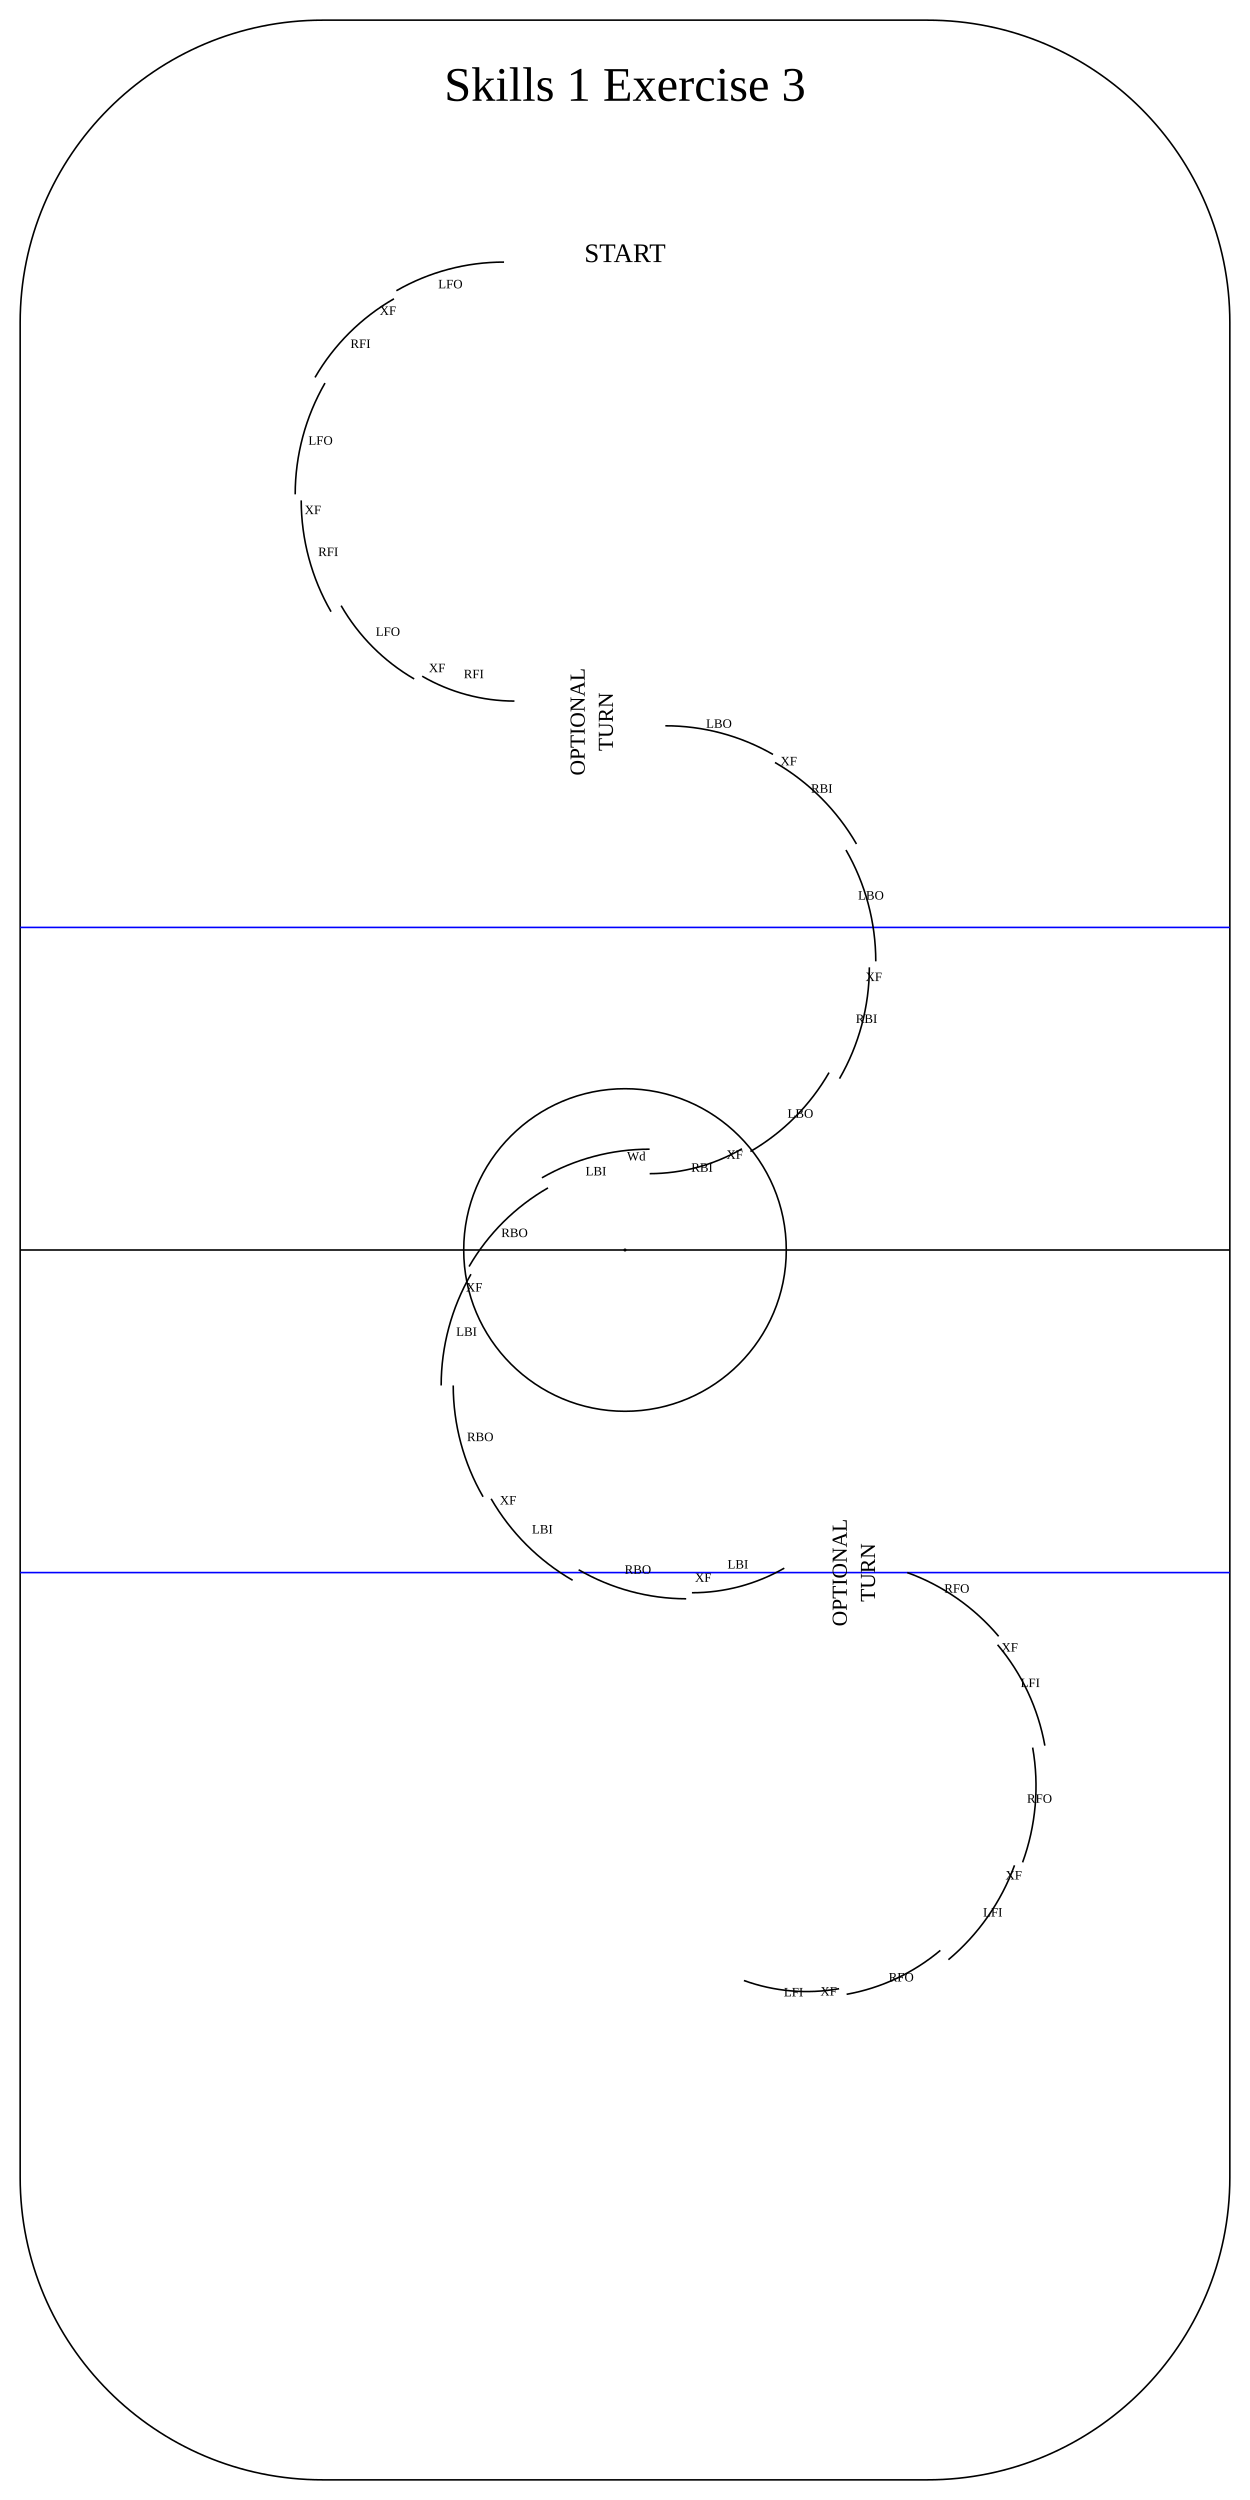
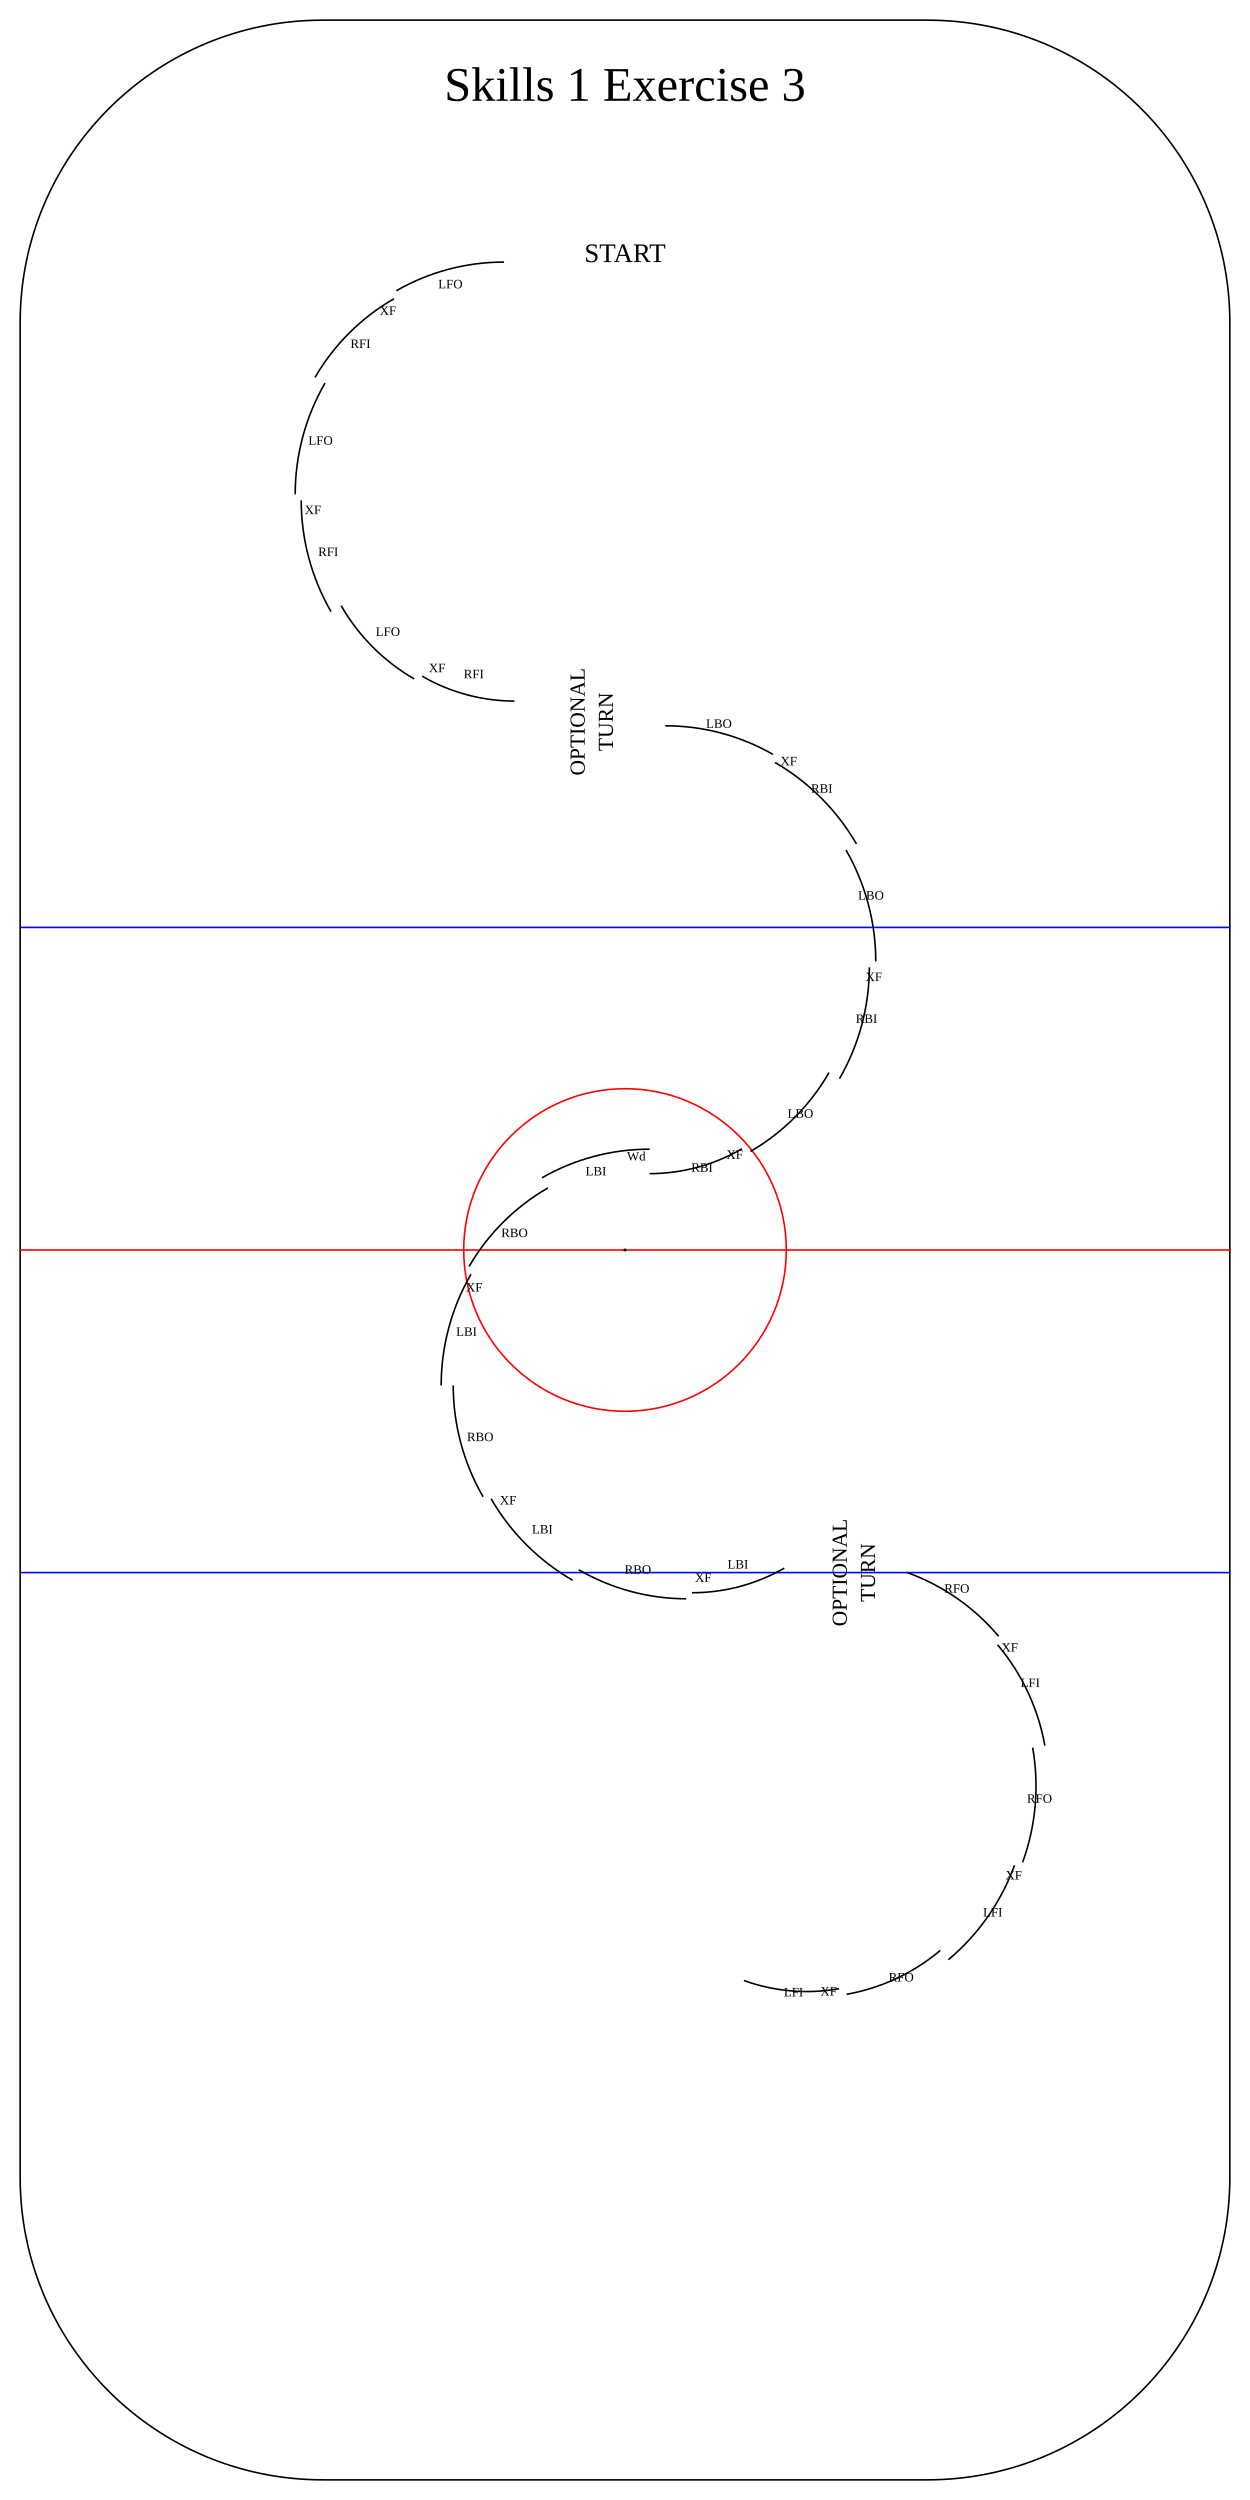
<svg xmlns="http://www.w3.org/2000/svg" xmlns:xlink="http://www.w3.org/1999/xlink" height="6200" viewBox="-50 -50 3100 6200" width="3100">
  <defs>
    <style>
text { text-anchor: middle } path,rect,circle { fill:none; stroke: black; }
</style>
    <g id="Rink">
      <clipPath id="clip-rink">
        <rect height="6100" rx="750" ry="750" width="3000" x="0" y="0" />
      </clipPath>
      <rect height="6100" rx="750" ry="750" style="text { text-anchor: middle } path,rect,circle { fill:none; stroke: black; } clip-path:url(#clip-rink)" width="3000" x="0" y="0" />
-       <path d="M 0,3050 l 3000,0" />
-       <circle cx="1500" cy="3050" r="400" />
+       <path d="M 0,3050 l 3000,0" style="stroke:red;" />
+       <circle cx="1500" cy="3050" r="400" style="stroke:red;" />
      <circle cx="1500" cy="3050" r="2" style="fill: black;" />
      <path d="M 0,2250 l 3000,0" style="stroke: blue;" />
      <path d="M 0,3850 l 3000,0" style="stroke: blue;" />
    </g>
    <g id="Info" />
    <g id="LFO[angle=30,len=280]">
      <path d="M 0,0 a 534,534 0 0 0 71,267" />
    </g>
    <g id="xf-RFI[angle=30,len=280]">
      <path d="M 0,0 a 534,534 0 0 0 71,267" />
    </g>
    <g id="LFO[angle=30,len=290]">
      <path d="M 0,0 a 553,553 0 0 0 74,276" />
    </g>
    <g id="xf-RFI[angle=30,len=290]">
      <path d="M 0,0 a 553,553 0 0 0 74,276" />
    </g>
    <g id="LFO[angle=30,len=260]">
      <path d="M 0,0 a 496,496 0 0 0 66,248" />
    </g>
    <g id="xf-RFI--[angle=30]">
      <path d="M 0,0 a 458,458 0 0 0 61,229" />
    </g>
    <g id="LBO[angle=30,len=280]">
      <path d="M 0,0 a 534,534 0 0 1 -71,267" />
    </g>
    <g id="xf-RBI[angle=30,len=290]">
      <path d="M 0,0 a 553,553 0 0 1 -74,276" />
    </g>
    <g id="LBO[angle=30,len=290]">
      <path d="M 0,0 a 553,553 0 0 1 -74,276" />
    </g>
    <g id="xf-RBI--[angle=30]">
      <path d="M 0,0 a 458,458 0 0 1 -61,229" />
    </g>
    <g id="wd-LBI[angle=30,len=280]">
      <path d="M 0,0 a 534,534 0 0 0 71,267" />
    </g>
    <g id="RBO[angle=30,len=280]">
      <path d="M 0,0 a 534,534 0 0 0 71,267" />
    </g>
    <g id="xf-LBI[angle=30,len=290]">
      <path d="M 0,0 a 553,553 0 0 0 74,276" />
    </g>
    <g id="RBO[angle=30,len=290]">
      <path d="M 0,0 a 553,553 0 0 0 74,276" />
    </g>
    <g id="xf-LBI--[angle=30]">
      <path d="M 0,0 a 458,458 0 0 0 61,229" />
    </g>
    <g id="RFO[angle=30,len=280]">
      <path d="M 0,0 a 534,534 0 0 1 -71,267" />
    </g>
    <g id="xf-LFI[angle=30,len=280]">
      <path d="M 0,0 a 534,534 0 0 1 -71,267" />
    </g>
    <g id="RFO[angle=30,len=290]">
      <path d="M 0,0 a 553,553 0 0 1 -74,276" />
    </g>
    <g id="xf-LFI[angle=30,len=290]">
      <path d="M 0,0 a 553,553 0 0 1 -74,276" />
    </g>
    <g id="RFO[angle=30,len=260]">
      <path d="M 0,0 a 496,496 0 0 1 -66,248" />
    </g>
    <g id="xf-LFI--[angle=30]">
      <path d="M 0,0 a 458,458 0 0 1 -61,229" />
    </g>
  </defs>
  <use id="r_0_c_0_4" style="stroke-width:4;" transform="translate(0 0) rotate(0)" xlink:href="#Rink" />
  <text style="font-size: 90pt;" x="1500" y="200">
Skills 1 Exercise 3
</text>
  <text style="font-size:50pt;" x="1500" y="600">
START
</text>
  <use id="r_7_c_0_22" style="stroke-width:4;" transform="translate(1200 600) rotate(90)" xlink:href="#LFO[angle=30,len=280]" />
  <text style="font-size:24pt;" x="1067" y="665">
LFO
</text>
  <use id="r_8_c_0_25" style="stroke-width:4;" transform="translate(927 691) rotate(60)" xlink:href="#xf-RFI[angle=30,len=280]" />
  <text style="font-size:24pt;" x="844" y="813">
RFI
</text>
  <text style="font-size:24pt;" x="912" y="731">
XF
</text>
  <use id="r_9_c_0_22" style="stroke-width:4;" transform="translate(756 900) rotate(30)" xlink:href="#LFO[angle=30,len=290]" />
  <text style="font-size:24pt;" x="745" y="1053">
LFO
</text>
  <use id="r_10_c_0_25" style="stroke-width:4;" transform="translate(697 1191) rotate(0)" xlink:href="#xf-RFI[angle=30,len=290]" />
  <text style="font-size:24pt;" x="764" y="1329">
RFI
</text>
  <text style="font-size:24pt;" x="726" y="1225">
XF
</text>
  <use id="r_11_c_0_22" style="stroke-width:4;" transform="translate(796 1452) rotate(330)" xlink:href="#LFO[angle=30,len=260]" />
  <text style="font-size:24pt;" x="912" y="1527">
LFO
</text>
  <use id="r_12_c_0_25" style="stroke-width:4;" transform="translate(997 1627) rotate(300)" xlink:href="#xf-RFI--[angle=30]" />
  <text style="font-size:24pt;" x="1125" y="1632">
RFI
</text>
  <text style="font-size:24pt;" x="1034" y="1617">
XF
</text>
  <text style="font-size:40pt;" transform="rotate(-90,1400,1740)" x="1400" y="1740">
OPTIONAL
</text>
  <text style="font-size:40pt;" transform="rotate(-90,1470,1740)" x="1470" y="1740">
TURN
</text>
  <use id="r_18_c_0_22" style="stroke-width:4;" transform="translate(1600 1750) rotate(270)" xlink:href="#LBO[angle=30,len=280]" />
  <text style="font-size:24pt;" x="1733" y="1755">
LBO
</text>
  <use id="r_19_c_0_25" style="stroke-width:4;" transform="translate(1872 1841) rotate(300)" xlink:href="#xf-RBI[angle=30,len=290]" />
  <text style="font-size:24pt;" x="1988" y="1916">
RBI
</text>
  <text style="font-size:24pt;" x="1906" y="1848">
XF
</text>
  <use id="r_20_c_0_22" style="stroke-width:4;" transform="translate(2048 2058) rotate(330)" xlink:href="#LBO[angle=30,len=290]" />
  <text style="font-size:24pt;" x="2110" y="2181">
LBO
</text>
  <use id="r_21_c_0_25" style="stroke-width:4;" transform="translate(2106 2349) rotate(0)" xlink:href="#xf-RBI[angle=30,len=290]" />
  <text style="font-size:24pt;" x="2099" y="2487">
RBI
</text>
  <text style="font-size:24pt;" x="2117" y="2383">
XF
</text>
  <use id="r_22_c_0_22" style="stroke-width:4;" transform="translate(2006 2610) rotate(30)" xlink:href="#LBO[angle=30,len=280]" />
  <text style="font-size:24pt;" x="1935" y="2722">
LBO
</text>
  <use id="r_23_c_0_25" style="stroke-width:4;" transform="translate(1790 2799) rotate(60)" xlink:href="#xf-RBI--[angle=30]" />
  <text style="font-size:24pt;" x="1691" y="2856">
RBI
</text>
  <text style="font-size:24pt;" x="1772" y="2824">
XF
</text>
  <use id="r_25_c_0_25" style="stroke-width:4;" transform="translate(1561 2800) rotate(90)" xlink:href="#wd-LBI[angle=30,len=280]" />
  <text style="font-size:24pt;" x="1428" y="2865">
LBI
</text>
  <text style="font-size:24pt;" x="1528" y="2828">
Wd
</text>
  <use id="r_27_c_0_22" style="stroke-width:4;" transform="translate(1309 2896) rotate(60)" xlink:href="#RBO[angle=30,len=280]" />
  <text style="font-size:24pt;" x="1226" y="3018">
RBO
</text>
  <use id="r_28_c_0_25" style="stroke-width:4;" transform="translate(1118 3110) rotate(30)" xlink:href="#xf-LBI[angle=30,len=290]" />
  <text style="font-size:24pt;" x="1107" y="3263">
LBI
</text>
  <text style="font-size:24pt;" x="1126" y="3153">
XF
</text>
  <use id="r_29_c_0_22" style="stroke-width:4;" transform="translate(1074 3386) rotate(0)" xlink:href="#RBO[angle=30,len=290]" />
  <text style="font-size:24pt;" x="1141" y="3524">
RBO
</text>
  <use id="r_30_c_0_25" style="stroke-width:4;" transform="translate(1168 3667) rotate(330)" xlink:href="#xf-LBI[angle=30,len=290]" />
  <text style="font-size:24pt;" x="1295" y="3753">
LBI
</text>
  <text style="font-size:24pt;" x="1210" y="3681">
XF
</text>
  <use id="r_31_c_0_22" style="stroke-width:4;" transform="translate(1385 3843) rotate(300)" xlink:href="#RBO[angle=30,len=280]" />
  <text style="font-size:24pt;" x="1532" y="3853">
RBO
</text>
  <use id="r_32_c_0_25" style="stroke-width:4;" transform="translate(1666 3900) rotate(270)" xlink:href="#xf-LBI--[angle=30]" />
  <text style="font-size:24pt;" x="1780" y="3840">
LBI
</text>
  <text style="font-size:24pt;" x="1694" y="3873">
XF
</text>
  <text style="font-size:40pt;" transform="rotate(-90,2050,3850)" x="2050" y="3850">
OPTIONAL
</text>
  <text style="font-size:40pt;" transform="rotate(-90,2120,3850)" x="2120" y="3850">
TURN
</text>
  <use id="r_38_c_0_22" style="stroke-width:4;" transform="translate(2200 3850) rotate(290)" xlink:href="#RFO[angle=30,len=280]" />
  <text style="font-size:24pt;" x="2323" y="3900">
RFO
</text>
  <use id="r_39_c_0_25" style="stroke-width:4;" transform="translate(2424 4029) rotate(320)" xlink:href="#xf-LFI[angle=30,len=280]" />
  <text style="font-size:24pt;" x="2505" y="4134">
LFI
</text>
  <text style="font-size:24pt;" x="2454" y="4046">
XF
</text>
  <use id="r_40_c_0_22" style="stroke-width:4;" transform="translate(2511 4284) rotate(350)" xlink:href="#RFO[angle=30,len=290]" />
  <text style="font-size:24pt;" x="2528" y="4421">
RFO
</text>
  <use id="r_41_c_0_25" style="stroke-width:4;" transform="translate(2466 4576) rotate(20)" xlink:href="#xf-LFI[angle=30,len=290]" />
  <text style="font-size:24pt;" x="2412" y="4703">
LFI
</text>
  <text style="font-size:24pt;" x="2464" y="4611">
XF
</text>
  <use id="r_42_c_0_22" style="stroke-width:4;" transform="translate(2282 4787) rotate(50)" xlink:href="#RFO[angle=30,len=260]" />
  <text style="font-size:24pt;" x="2185" y="4864">
RFO
</text>
  <use id="r_43_c_0_25" style="stroke-width:4;" transform="translate(2031 4882) rotate(80)" xlink:href="#xf-LFI--[angle=30]" />
  <text style="font-size:24pt;" x="1918" y="4901">
LFI
</text>
  <text style="font-size:24pt;" x="2005" y="4899">
XF
</text>
</svg>
